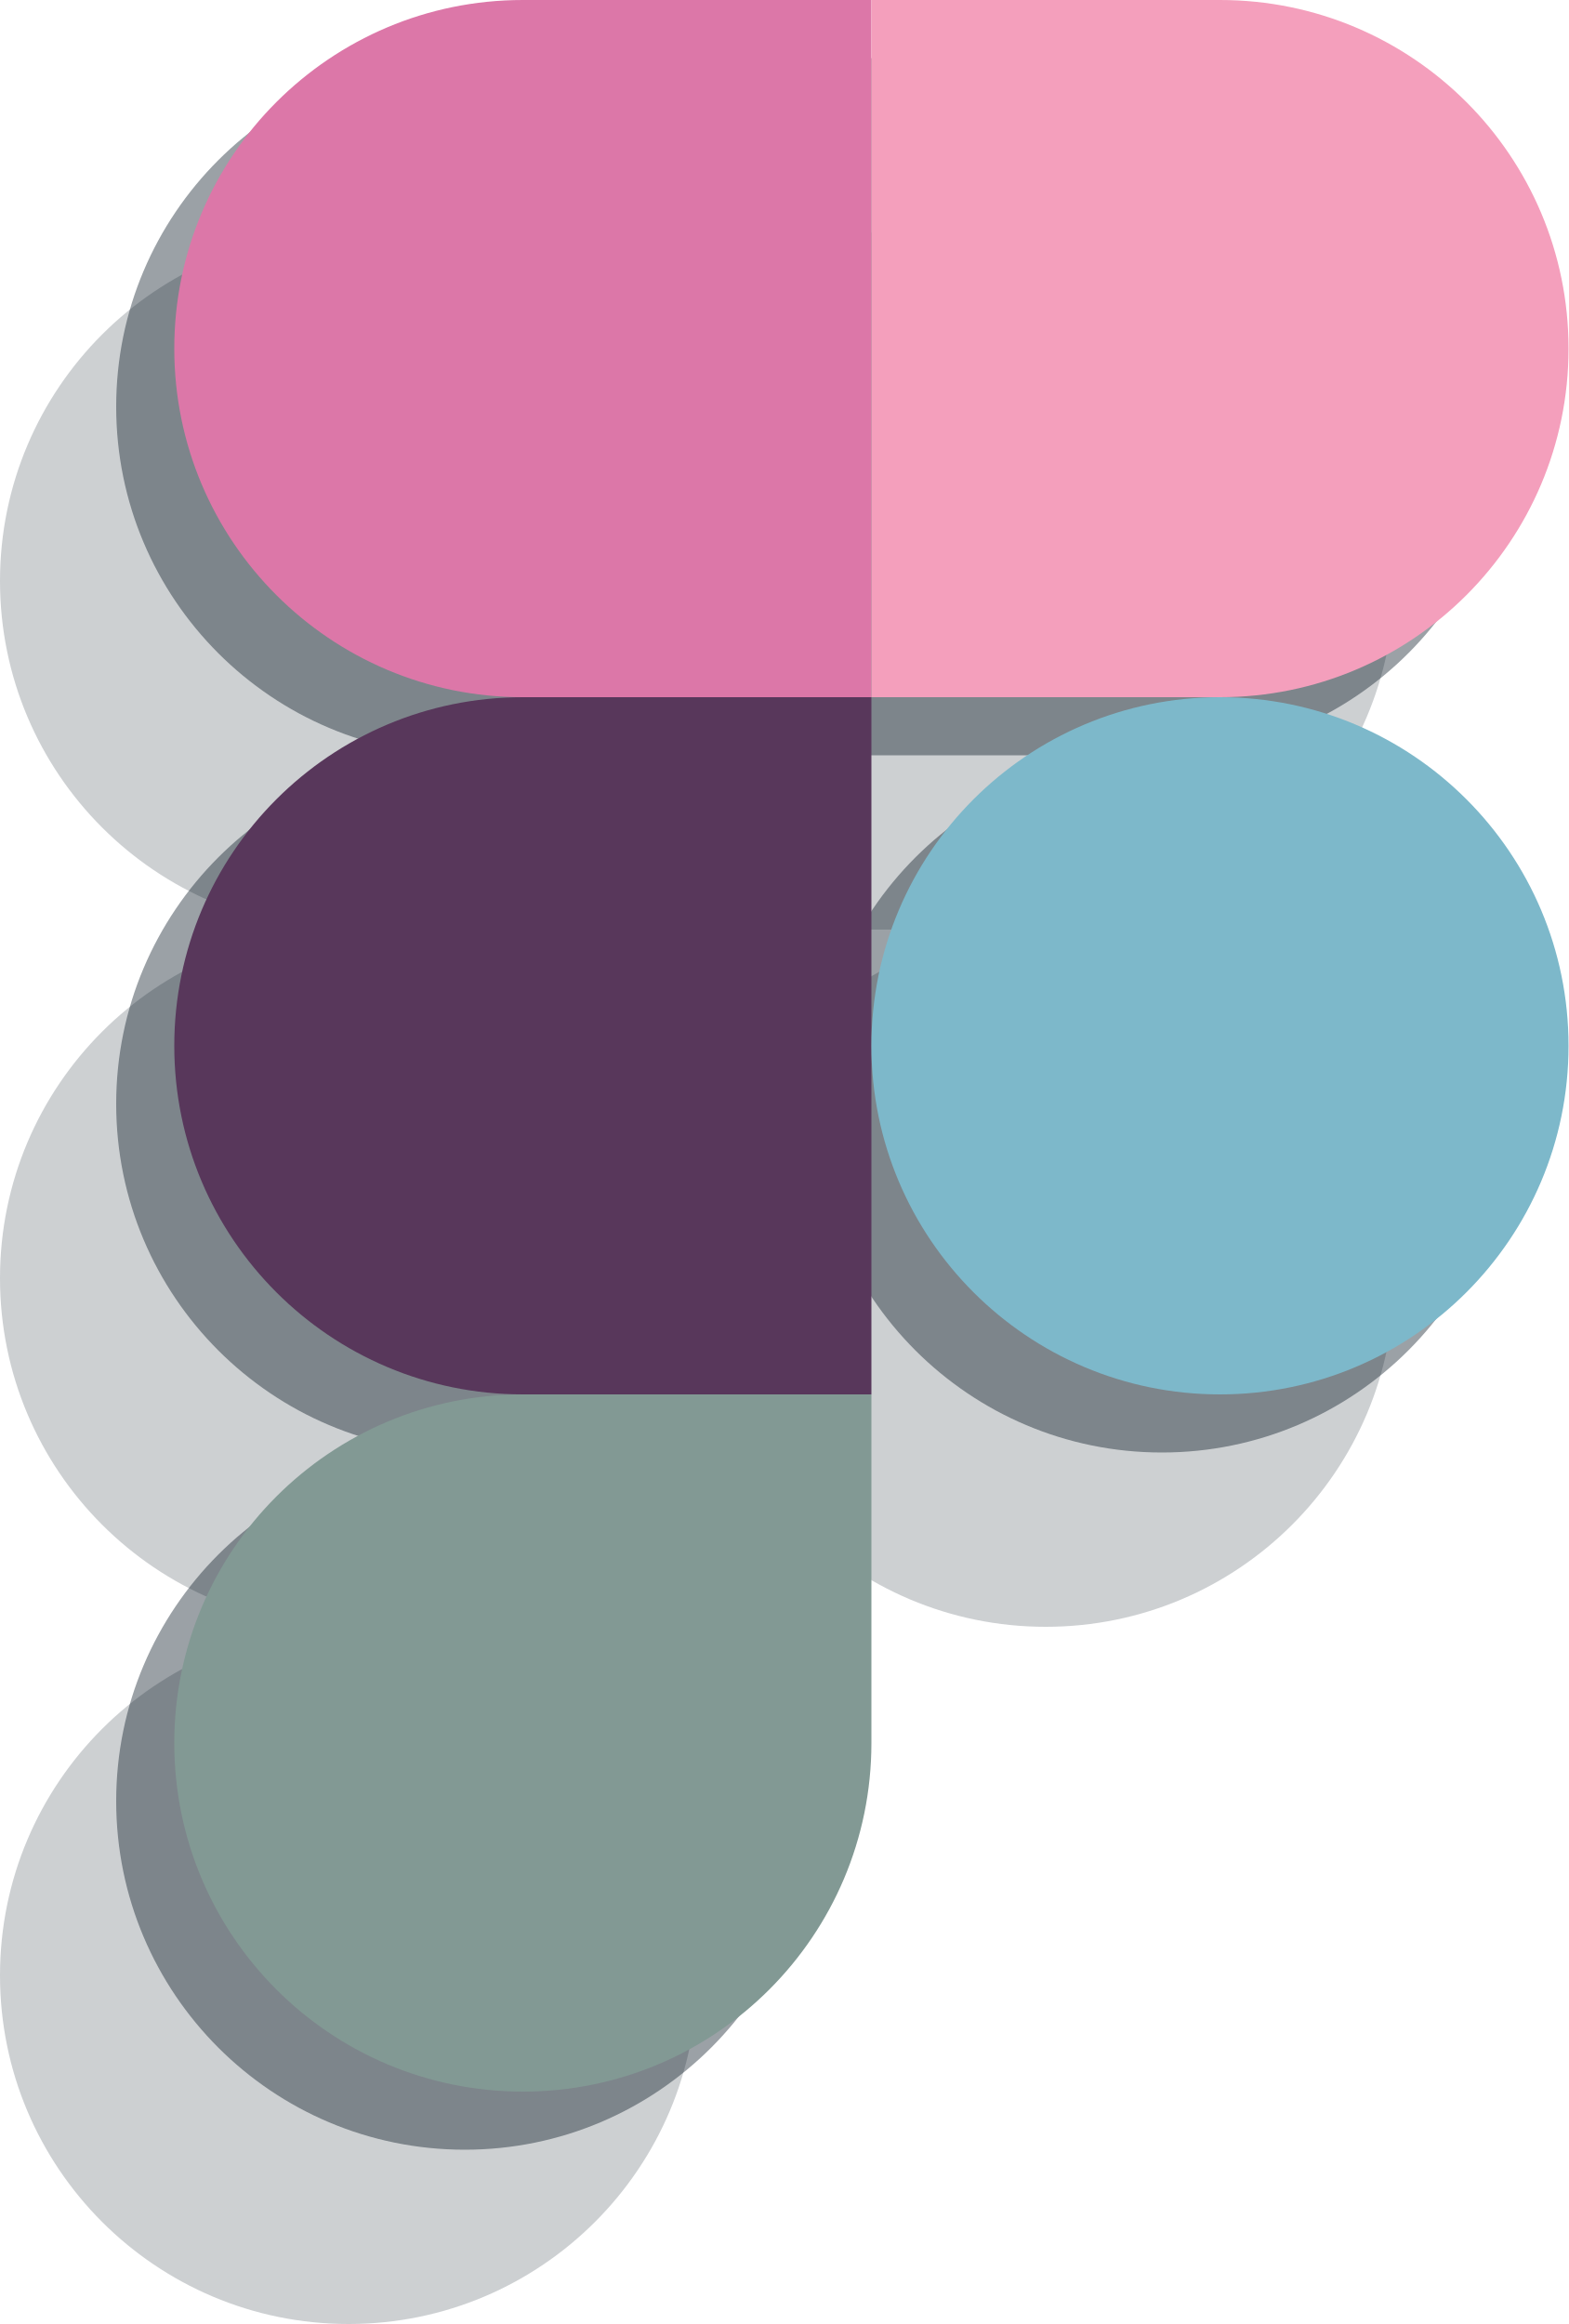
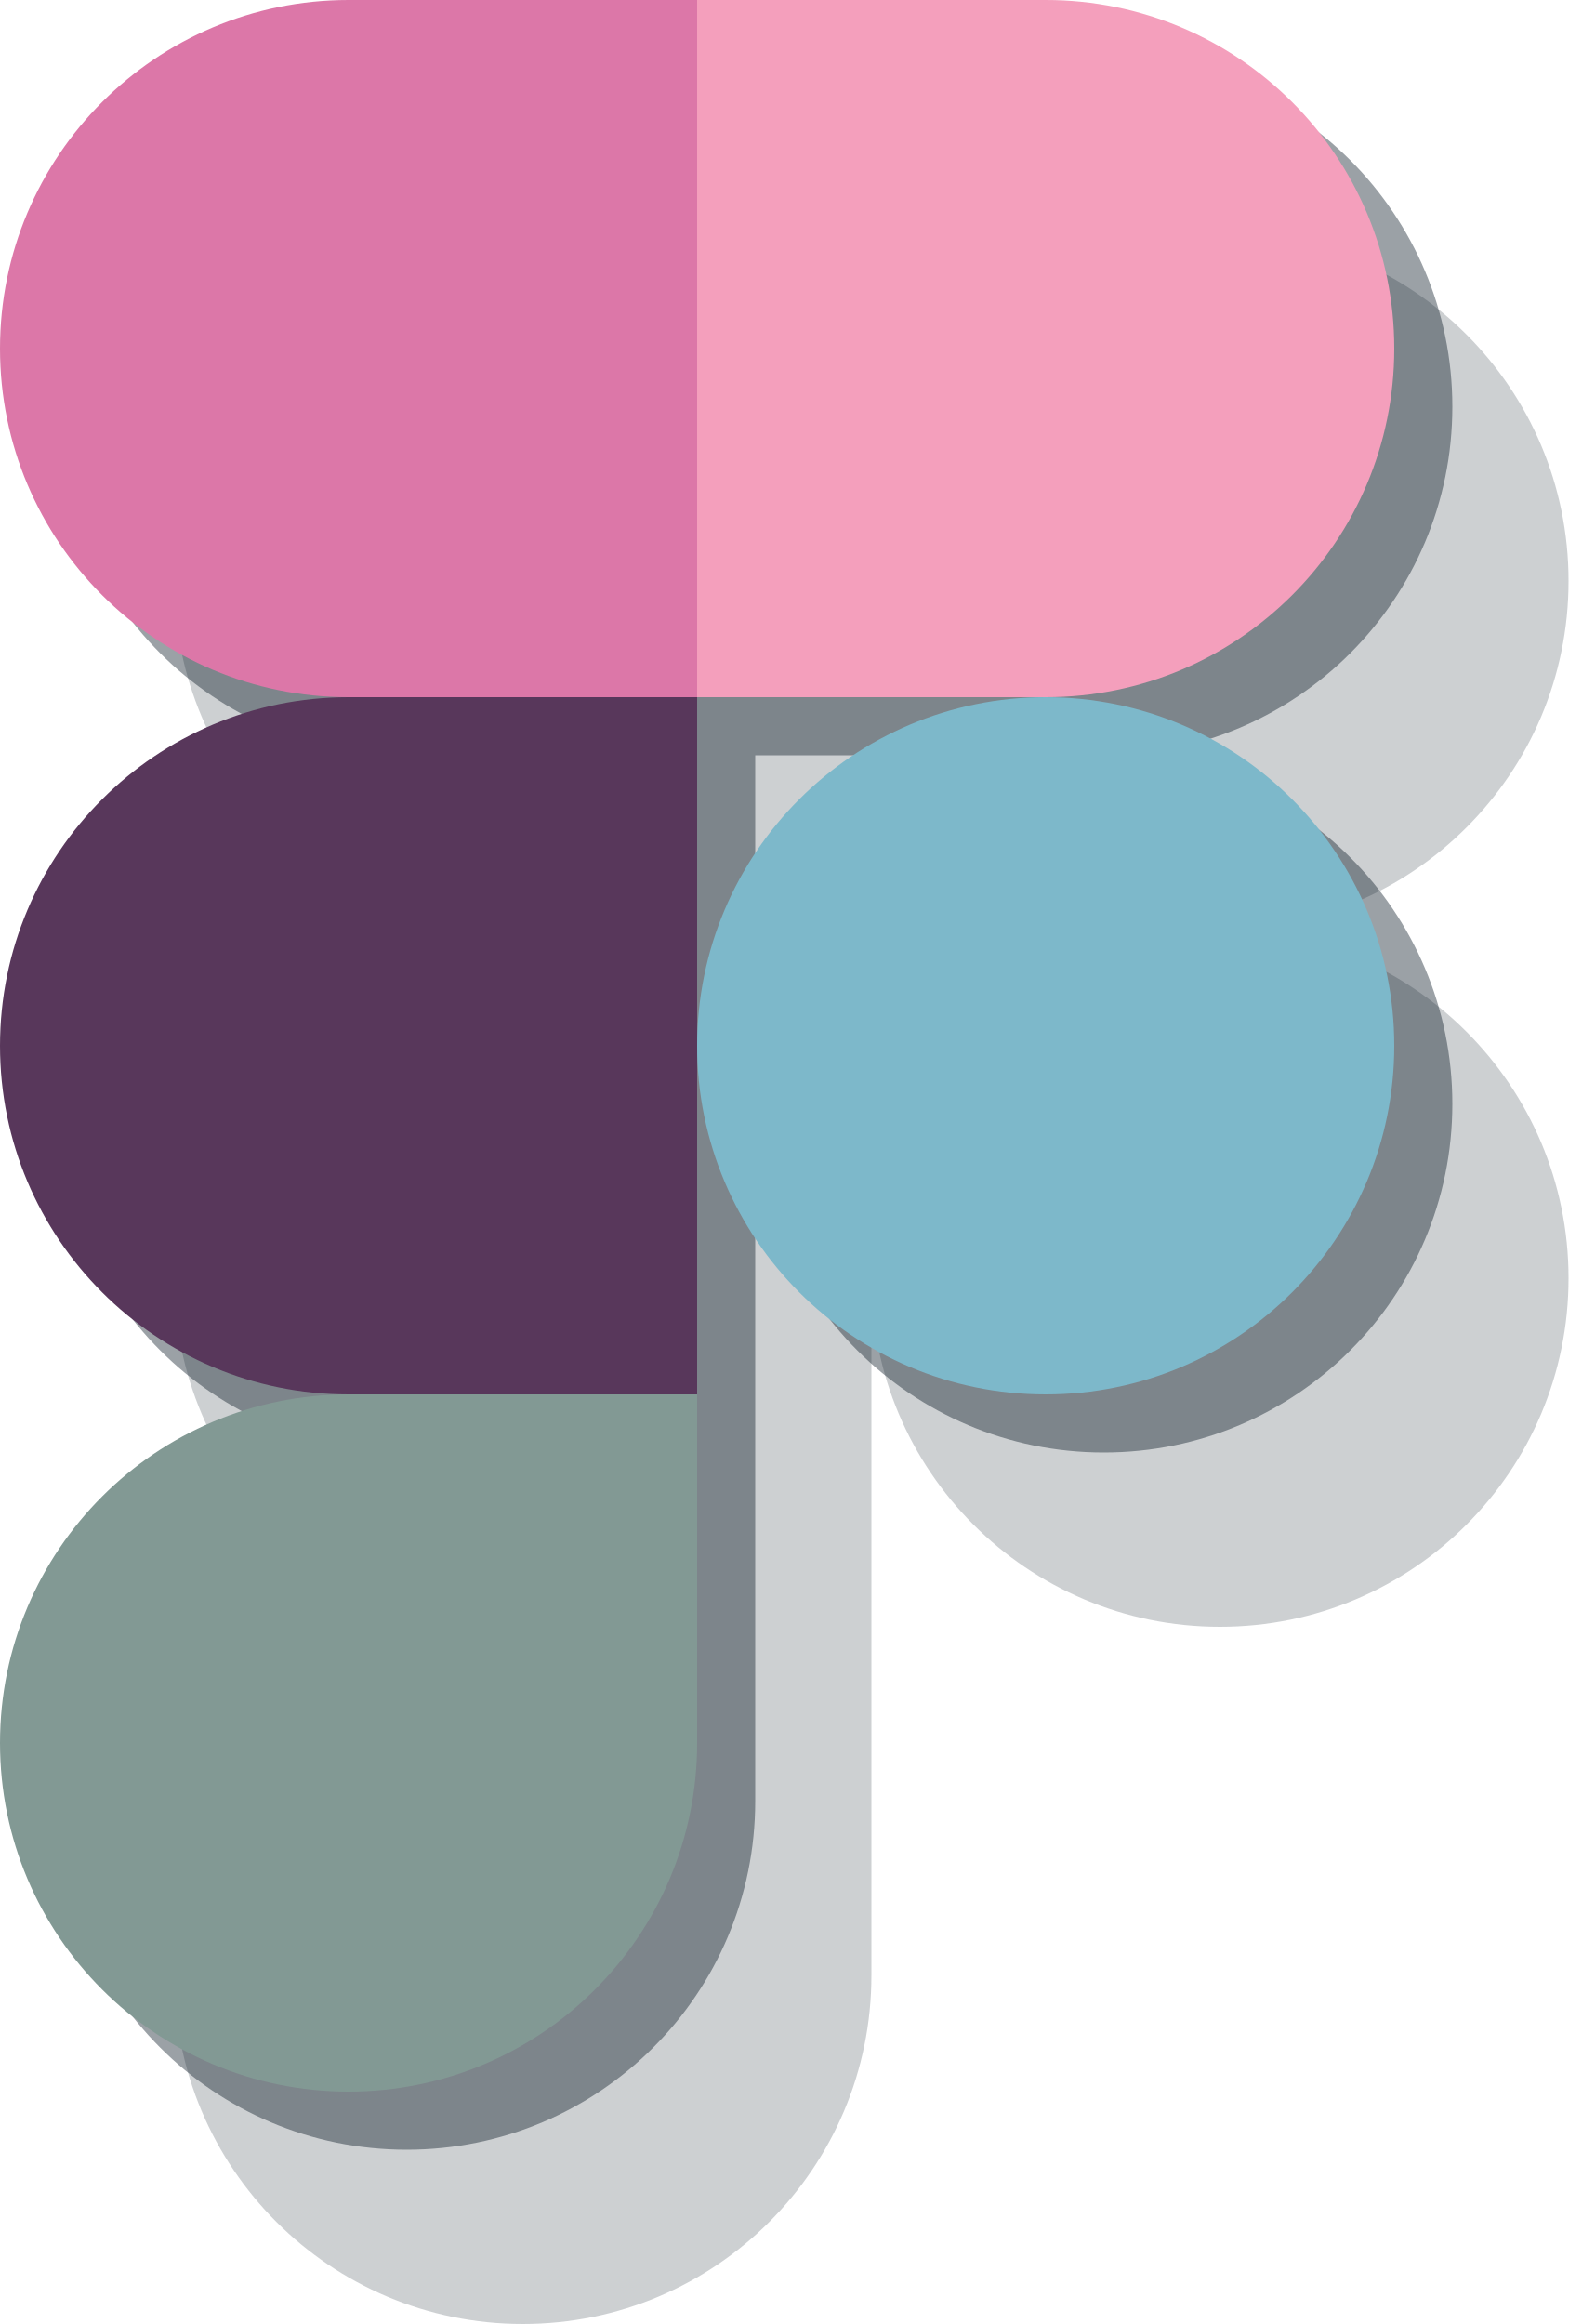
<svg xmlns="http://www.w3.org/2000/svg" width="108" height="160" viewBox="0 0 108 160" fill="none">
-   <path opacity="0.2" fill-rule="evenodd" clip-rule="evenodd" d="M96 40C96 53.255 85.255 64 72 64H48L48 88L48 112V136C48 149.255 37.255 160 24 160C10.745 160 0 149.255 0 136C0 122.745 10.745 112 24 112C10.745 112 0 101.255 0 88C0 74.745 10.745 64 24 64C10.745 64 0 53.255 0 40C0 26.745 10.745 16 24 16L48 16L72 16C85.255 16 96 26.745 96 40ZM48 88C48 74.745 58.745 64 72 64C85.255 64 96 74.745 96 88C96 101.255 85.255 112 72 112C58.745 112 48 101.255 48 88Z" fill="#041320" />
-   <path opacity="0.4" fill-rule="evenodd" clip-rule="evenodd" d="M104 28C104 41.255 93.255 52 80 52H56L56 76L56 100V124C56 137.255 45.255 148 32 148C18.745 148 8 137.255 8 124C8 110.745 18.745 100 32 100C18.745 100 8 89.255 8 76C8 62.745 18.745 52 32 52C18.745 52 8 41.255 8 28C8 14.745 18.745 4 32 4L56 4L80 4C93.255 4 104 14.745 104 28ZM56 76C56 62.745 66.745 52 80 52C93.255 52 104 62.745 104 76C104 89.255 93.255 100 80 100C66.745 100 56 89.255 56 76Z" fill="#041320" />
-   <path d="M12 24C12 10.745 22.745 0 36 0L60 0L60 48L36 48C22.745 48 12 37.255 12 24V24Z" fill="#DC77A8" />
-   <path d="M12 72C12 58.745 22.745 48 36 48L60 48L60 96H36C22.745 96 12 85.255 12 72V72Z" fill="#58375B" />
-   <path d="M12 120C12 106.745 22.745 96 36 96H60V120C60 133.255 49.255 144 36 144V144C22.745 144 12 133.255 12 120V120Z" fill="#829994" />
-   <path d="M108 24C108 37.255 97.255 48 84 48L60 48L60 -4.19629e-06L84 -2.09815e-06C97.255 -9.39372e-07 108 10.745 108 24V24Z" fill="#F49FBC" />
-   <rect x="108" y="96" width="48" height="48" rx="24" transform="rotate(-180 108 96)" fill="#7DB8CA" />
+   <path opacity="0.2" fill-rule="evenodd" clip-rule="evenodd" d="M108 40C108 53.255 97.255 64 84 64H60L60 88L60 112V136C60 149.255 49.255 160 36 160C22.745 160 12 149.255 12 136C12 122.745 22.745 112 36 112C22.745 112 12 101.255 12 88C12 74.745 22.745 64 36 64C22.745 64 12 53.255 12 40C12 26.745 22.745 16 36 16L60 16L84 16C97.255 16 108 26.745 108 40ZM60 88C60 74.745 70.745 64 84 64C97.255 64 108 74.745 108 88C108 101.255 97.255 112 84 112C70.745 112 60 101.255 60 88Z" fill="#041320" />
+   <path opacity="0.4" fill-rule="evenodd" clip-rule="evenodd" d="M100 28C100 41.255 89.255 52 76 52H52L52 76L52 100V124C52 137.255 41.255 148 28 148C14.745 148 4 137.255 4 124C4 110.745 14.745 100 28 100C14.745 100 4 89.255 4 76C4 62.745 14.745 52 28 52C14.745 52 4 41.255 4 28C4 14.745 14.745 4 28 4L52 4L76 4C89.255 4 100 14.745 100 28ZM52 76C52 62.745 62.745 52 76 52C89.255 52 100 62.745 100 76C100 89.255 89.255 100 76 100C62.745 100 52 89.255 52 76Z" fill="#041320" />
+   <path d="M0 24C0 10.745 10.745 0 24 0L48 0L48 48L24 48C10.745 48 0 37.255 0 24Z" fill="#DC77A8" />
+   <path d="M0 72C0 58.745 10.745 48 24 48L48 48L48 96H24C10.745 96 0 85.255 0 72Z" fill="#58375B" />
+   <path d="M0 120C0 106.745 10.745 96 24 96H48V120C48 133.255 37.255 144 24 144C10.745 144 0 133.255 0 120Z" fill="#829994" />
+   <path d="M96 24C96 37.255 85.255 48 72 48L48 48L48 -4.19629e-06L72 -2.09815e-06C85.255 -9.39372e-07 96 10.745 96 24Z" fill="#F49FBC" />
+   <rect x="96" y="96" width="48" height="48" rx="24" transform="rotate(-180 96 96)" fill="#7DB8CA" />
</svg>
